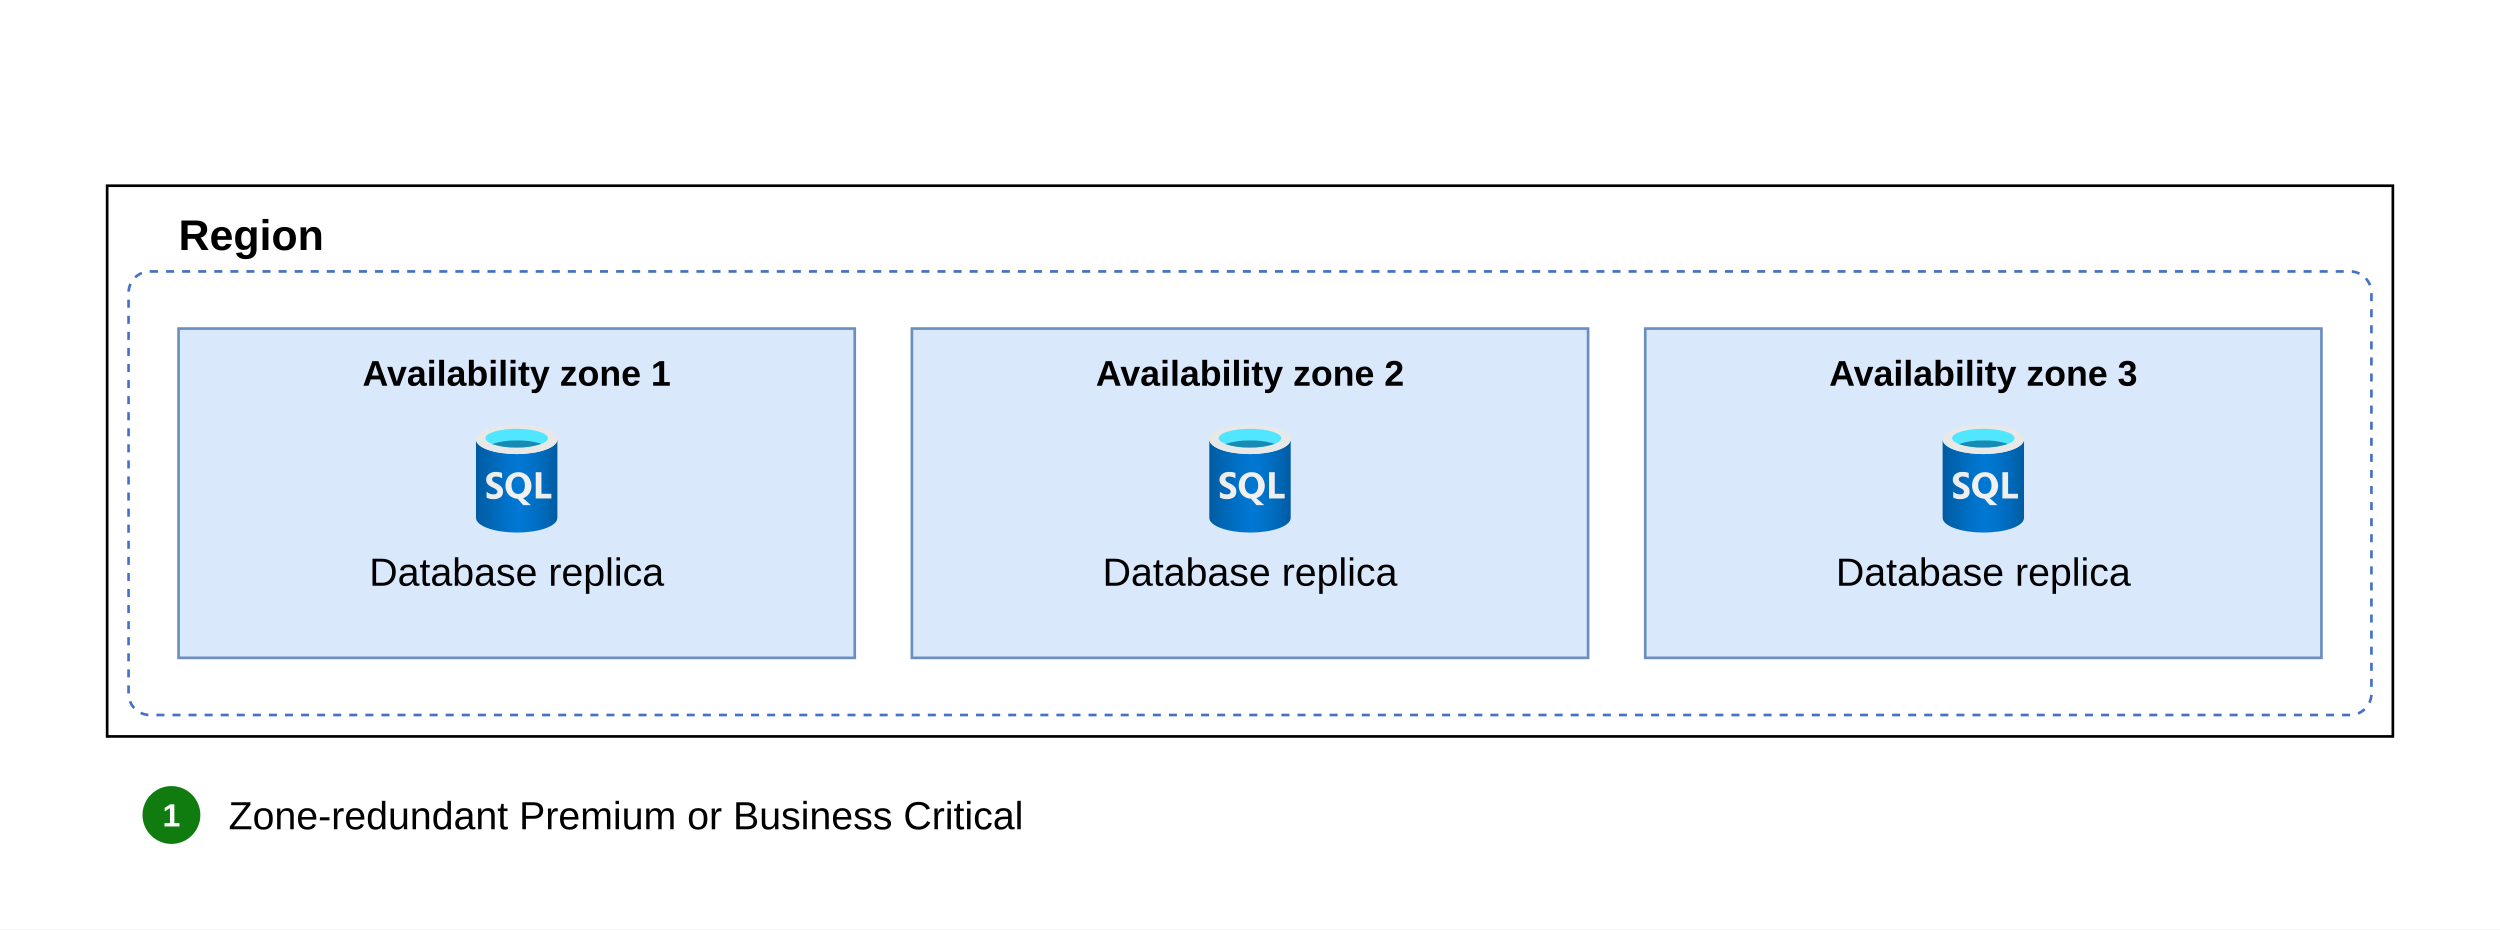
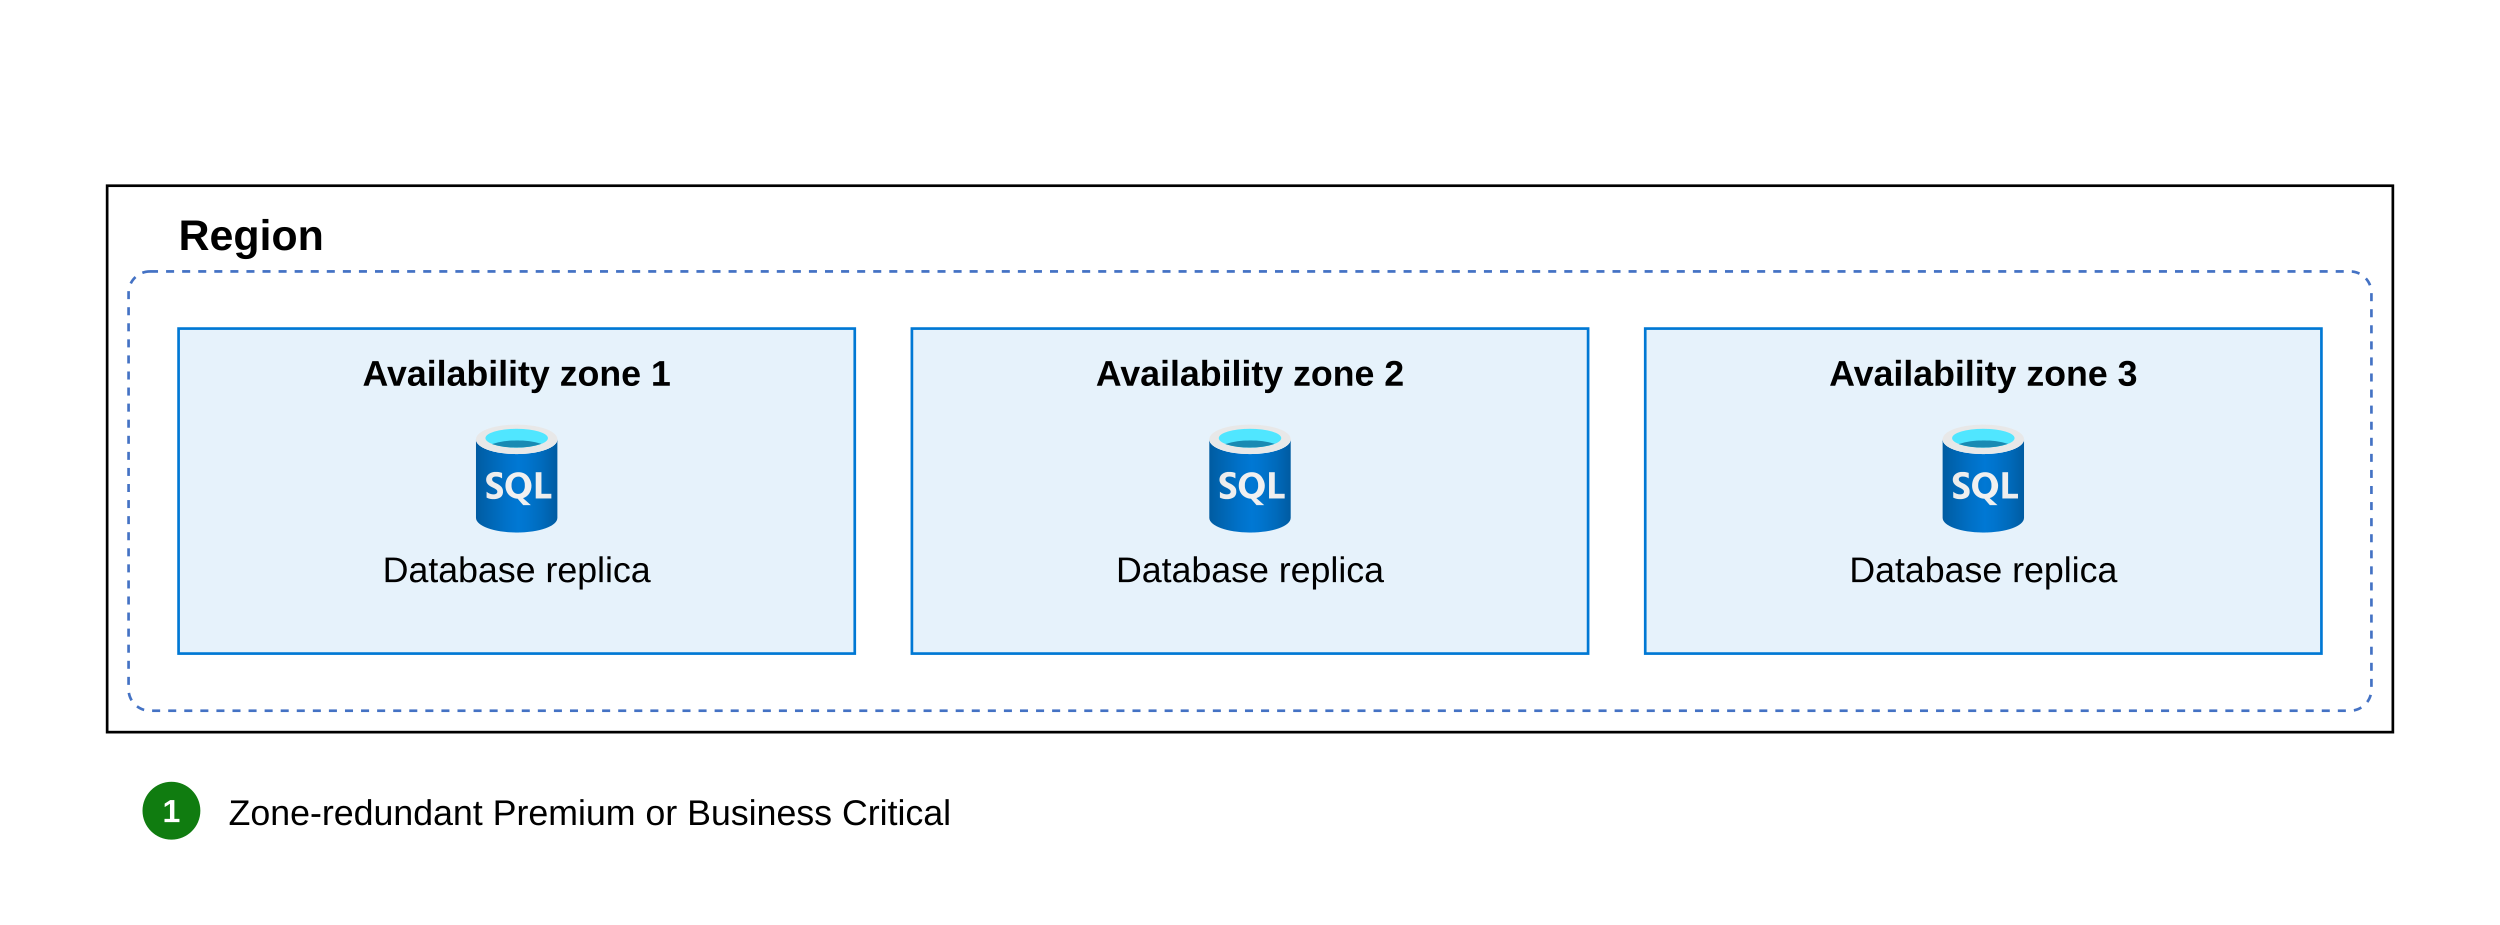
- <svg xmlns="http://www.w3.org/2000/svg" viewBox="0 0 700 260.2" width="700" height="260.2" font-family="'Segoe UI','Segoe UI_MSFontService',system-ui,-apple-system,'Helvetica Neue',Arial,sans-serif" role="img" aria-labelledby="t d">
+ <svg xmlns="http://www.w3.org/2000/svg" viewBox="0 0 700 259" width="700" height="259" font-family="'Segoe UI','Segoe UI_MSFontService',system-ui,-apple-system,'Helvetica Neue',Arial,sans-serif" role="img" aria-labelledby="t d">
  <defs>
    <marker id="arrow" viewBox="0 0 10 10" refX="8" refY="5" markerWidth="5.4" markerHeight="5.4" orient="auto-start-reverse" markerUnits="userSpaceOnUse">
      <path d="M0 0 L10 5 L0 10 z" fill="#000000" />
    </marker>
    <marker id="arrow-red" viewBox="0 0 10 10" refX="8" refY="5" markerWidth="5.4" markerHeight="5.4" orient="auto" markerUnits="userSpaceOnUse">
      <path d="M0 0 L10 5 L0 10 z" fill="#ff0000" />
    </marker>
  </defs>
  <rect width="100%" height="100%" fill="#ffffff" />
-   <rect x="30" y="52" width="640" height="154.2" rx="0" fill="#ffffff" stroke="#000000" stroke-width="0.75" />
+   <rect x="30" y="52" width="640" height="153" rx="0" fill="#ffffff" stroke="#000000" stroke-width="0.75" />
  <text x="50" y="70" font-size="12" text-anchor="start" font-weight="600" fill="#000000">
    <tspan x="50" dy="0">Region</tspan>
  </text>
-   <rect x="36" y="76" width="628" height="124.2" rx="6" fill="none" stroke="#4472c4" stroke-width="0.75" stroke-dasharray="2.25,2.25" />
-   <rect x="50" y="92" width="189.333" height="92.2" rx="0" fill="#dae8fc" stroke="#6c8ebf" stroke-width="0.75" />
+   <rect x="36" y="76" width="628" height="123" rx="6" fill="none" stroke="#4472c4" stroke-width="0.75" stroke-dasharray="2.25,2.25" />
+   <rect x="50" y="92" width="189.333" height="91" rx="0" fill="#e6f2fb" stroke="#0078d4" stroke-width="0.75" />
  <text x="144.667" y="108" font-size="10" text-anchor="middle" font-weight="600" fill="#000000">
    <tspan x="144.667" dy="0">Availability zone 1</tspan>
  </text>
  <g transform="translate(128.67 118.00) scale(1.7778)">
    <defs>
      <linearGradient id="ic1-ef16bf9d-a8b6-4181-b6cd-66fc5203f956" x1="2.59" y1="10.16" x2="15.41" y2="10.16" gradientUnits="userSpaceOnUse">
        <stop offset="0" stop-color="#005ba1" />
        <stop offset="0.07" stop-color="#0060a9" />
        <stop offset="0.36" stop-color="#0071c8" />
        <stop offset="0.52" stop-color="#0078d4" />
        <stop offset="0.64" stop-color="#0074cd" />
        <stop offset="0.82" stop-color="#006abb" />
        <stop offset="1" stop-color="#005ba1" />
      </linearGradient>
      <radialGradient id="ic1-bf3846c3-4d74-4743-ab9a-f334c248bd92" cx="9.36" cy="10.57" r="7.07" gradientUnits="userSpaceOnUse">
        <stop offset="0" stop-color="#f2f2f2" />
        <stop offset="0.58" stop-color="#eee" />
        <stop offset="1" stop-color="#e6e6e6" />
      </radialGradient>
    </defs>
    <path d="M9,5.14c-3.54,0-6.41-1-6.41-2.32V15.18c0,1.27,2.82,2.3,6.32,2.32H9c3.54,0,6.41-1,6.41-2.32V2.82C15.41,4.11,12.54,5.14,9,5.14Z" fill="url(#ic1-ef16bf9d-a8b6-4181-b6cd-66fc5203f956)" />
    <path d="M15.41,2.82c0,1.29-2.87,2.32-6.41,2.32s-6.41-1-6.41-2.32S5.46.5,9,.5s6.41,1,6.41,2.32" fill="#e8e8e8" />
    <path d="M13.92,2.63c0,.82-2.21,1.48-4.92,1.48S4.08,3.45,4.08,2.63,6.29,1.16,9,1.16s4.92.66,4.92,1.47" fill="#50e6ff" />
    <path d="M9,3a11.55,11.55,0,0,0-3.89.57A11.42,11.42,0,0,0,9,4.11a11.15,11.15,0,0,0,3.89-.58A11.84,11.84,0,0,0,9,3Z" fill="#198ab3" />
    <path d="M12.9,11.4V8H12v4.13h2.46V11.4ZM5.76,9.73a1.83,1.83,0,0,1-.51-.31.44.44,0,0,1-.12-.32.34.34,0,0,1,.15-.3.68.68,0,0,1,.42-.12,1.62,1.62,0,0,1,1,.29V8.11a2.58,2.58,0,0,0-1-.16,1.64,1.64,0,0,0-1.09.34,1.08,1.08,0,0,0-.42.89c0,.51.32.91,1,1.21a2.88,2.88,0,0,1,.62.36.42.42,0,0,1,.15.32.38.38,0,0,1-.16.31.81.81,0,0,1-.45.11,1.66,1.66,0,0,1-1.09-.42V12a2.17,2.17,0,0,0,1.07.24,1.88,1.88,0,0,0,1.18-.33A1.08,1.08,0,0,0,6.84,11a1.05,1.05,0,0,0-.25-.7A2.42,2.42,0,0,0,5.76,9.73ZM11,11.32a2.34,2.34,0,0,0,.33-1.26A2.32,2.32,0,0,0,11,9a1.81,1.81,0,0,0-.7-.75,2,2,0,0,0-1-.26,2.11,2.11,0,0,0-1.08.27A1.86,1.86,0,0,0,7.49,9a2.46,2.46,0,0,0-.26,1.14,2.26,2.26,0,0,0,.24,1,1.76,1.76,0,0,0,.69.74,2.06,2.06,0,0,0,1,.3l.86,1h1.21L10,12.08A1.79,1.79,0,0,0,11,11.32ZM10,11.07a.94.94,0,0,1-.76.35.92.92,0,0,1-.76-.36,1.52,1.52,0,0,1-.29-1,1.53,1.53,0,0,1,.29-1,1,1,0,0,1,.78-.37.87.87,0,0,1,.75.37,1.62,1.62,0,0,1,.27,1A1.46,1.46,0,0,1,10,11.07Z" fill="url(#ic1-bf3846c3-4d74-4743-ab9a-f334c248bd92)" />
  </g>
-   <text x="144.667" y="164" font-size="11" text-anchor="middle" fill="#000000">
+   <text x="144.667" y="163" font-size="10" text-anchor="middle" fill="#000000">
    <tspan x="144.667" dy="0">Database replica</tspan>
  </text>
-   <rect x="255.333" y="92" width="189.333" height="92.2" rx="0" fill="#dae8fc" stroke="#6c8ebf" stroke-width="0.75" />
+   <rect x="255.333" y="92" width="189.333" height="91" rx="0" fill="#e6f2fb" stroke="#0078d4" stroke-width="0.75" />
  <text x="350" y="108" font-size="10" text-anchor="middle" font-weight="600" fill="#000000">
    <tspan x="350" dy="0">Availability zone 2</tspan>
  </text>
  <g transform="translate(334.00 118.00) scale(1.7778)">
    <defs>
      <linearGradient id="ic2-ef16bf9d-a8b6-4181-b6cd-66fc5203f956" x1="2.59" y1="10.16" x2="15.41" y2="10.16" gradientUnits="userSpaceOnUse">
        <stop offset="0" stop-color="#005ba1" />
        <stop offset="0.07" stop-color="#0060a9" />
        <stop offset="0.36" stop-color="#0071c8" />
        <stop offset="0.52" stop-color="#0078d4" />
        <stop offset="0.64" stop-color="#0074cd" />
        <stop offset="0.82" stop-color="#006abb" />
        <stop offset="1" stop-color="#005ba1" />
      </linearGradient>
      <radialGradient id="ic2-bf3846c3-4d74-4743-ab9a-f334c248bd92" cx="9.36" cy="10.57" r="7.07" gradientUnits="userSpaceOnUse">
        <stop offset="0" stop-color="#f2f2f2" />
        <stop offset="0.58" stop-color="#eee" />
        <stop offset="1" stop-color="#e6e6e6" />
      </radialGradient>
    </defs>
    <path d="M9,5.14c-3.54,0-6.41-1-6.41-2.32V15.18c0,1.27,2.82,2.3,6.32,2.32H9c3.54,0,6.41-1,6.41-2.32V2.82C15.41,4.11,12.54,5.14,9,5.14Z" fill="url(#ic2-ef16bf9d-a8b6-4181-b6cd-66fc5203f956)" />
    <path d="M15.41,2.82c0,1.29-2.87,2.32-6.41,2.32s-6.41-1-6.41-2.32S5.46.5,9,.5s6.41,1,6.41,2.32" fill="#e8e8e8" />
    <path d="M13.92,2.63c0,.82-2.21,1.48-4.92,1.48S4.08,3.45,4.08,2.63,6.29,1.16,9,1.16s4.92.66,4.92,1.47" fill="#50e6ff" />
    <path d="M9,3a11.55,11.55,0,0,0-3.89.57A11.42,11.42,0,0,0,9,4.11a11.15,11.15,0,0,0,3.89-.58A11.84,11.84,0,0,0,9,3Z" fill="#198ab3" />
    <path d="M12.9,11.4V8H12v4.13h2.46V11.4ZM5.76,9.73a1.83,1.83,0,0,1-.51-.31.44.44,0,0,1-.12-.32.34.34,0,0,1,.15-.3.68.68,0,0,1,.42-.12,1.62,1.62,0,0,1,1,.29V8.11a2.58,2.58,0,0,0-1-.16,1.64,1.64,0,0,0-1.09.34,1.08,1.08,0,0,0-.42.89c0,.51.32.91,1,1.21a2.88,2.88,0,0,1,.62.36.42.42,0,0,1,.15.32.38.38,0,0,1-.16.31.81.81,0,0,1-.45.11,1.66,1.66,0,0,1-1.09-.42V12a2.17,2.17,0,0,0,1.07.24,1.88,1.88,0,0,0,1.18-.33A1.08,1.08,0,0,0,6.84,11a1.05,1.05,0,0,0-.25-.7A2.42,2.42,0,0,0,5.76,9.73ZM11,11.32a2.34,2.34,0,0,0,.33-1.26A2.32,2.32,0,0,0,11,9a1.81,1.81,0,0,0-.7-.75,2,2,0,0,0-1-.26,2.11,2.11,0,0,0-1.08.27A1.86,1.86,0,0,0,7.49,9a2.46,2.46,0,0,0-.26,1.14,2.26,2.26,0,0,0,.24,1,1.76,1.76,0,0,0,.69.74,2.06,2.06,0,0,0,1,.3l.86,1h1.21L10,12.08A1.79,1.79,0,0,0,11,11.32ZM10,11.07a.94.94,0,0,1-.76.35.92.92,0,0,1-.76-.36,1.52,1.52,0,0,1-.29-1,1.53,1.53,0,0,1,.29-1,1,1,0,0,1,.78-.37.87.87,0,0,1,.75.37,1.62,1.62,0,0,1,.27,1A1.46,1.46,0,0,1,10,11.07Z" fill="url(#ic2-bf3846c3-4d74-4743-ab9a-f334c248bd92)" />
  </g>
-   <text x="350" y="164" font-size="11" text-anchor="middle" fill="#000000">
+   <text x="350" y="163" font-size="10" text-anchor="middle" fill="#000000">
    <tspan x="350" dy="0">Database replica</tspan>
  </text>
-   <rect x="460.667" y="92" width="189.333" height="92.2" rx="0" fill="#dae8fc" stroke="#6c8ebf" stroke-width="0.75" />
+   <rect x="460.667" y="92" width="189.333" height="91" rx="0" fill="#e6f2fb" stroke="#0078d4" stroke-width="0.75" />
  <text x="555.333" y="108" font-size="10" text-anchor="middle" font-weight="600" fill="#000000">
    <tspan x="555.333" dy="0">Availability zone 3</tspan>
  </text>
  <g transform="translate(539.33 118.00) scale(1.7778)">
    <defs>
      <linearGradient id="ic3-ef16bf9d-a8b6-4181-b6cd-66fc5203f956" x1="2.59" y1="10.16" x2="15.41" y2="10.16" gradientUnits="userSpaceOnUse">
        <stop offset="0" stop-color="#005ba1" />
        <stop offset="0.07" stop-color="#0060a9" />
        <stop offset="0.36" stop-color="#0071c8" />
        <stop offset="0.52" stop-color="#0078d4" />
        <stop offset="0.64" stop-color="#0074cd" />
        <stop offset="0.82" stop-color="#006abb" />
        <stop offset="1" stop-color="#005ba1" />
      </linearGradient>
      <radialGradient id="ic3-bf3846c3-4d74-4743-ab9a-f334c248bd92" cx="9.36" cy="10.57" r="7.07" gradientUnits="userSpaceOnUse">
        <stop offset="0" stop-color="#f2f2f2" />
        <stop offset="0.58" stop-color="#eee" />
        <stop offset="1" stop-color="#e6e6e6" />
      </radialGradient>
    </defs>
    <path d="M9,5.14c-3.54,0-6.41-1-6.41-2.32V15.18c0,1.27,2.82,2.3,6.32,2.32H9c3.54,0,6.41-1,6.41-2.32V2.82C15.41,4.11,12.54,5.14,9,5.14Z" fill="url(#ic3-ef16bf9d-a8b6-4181-b6cd-66fc5203f956)" />
    <path d="M15.41,2.82c0,1.29-2.87,2.32-6.41,2.32s-6.41-1-6.41-2.32S5.46.5,9,.5s6.41,1,6.41,2.32" fill="#e8e8e8" />
    <path d="M13.92,2.63c0,.82-2.21,1.48-4.92,1.48S4.08,3.45,4.08,2.63,6.29,1.16,9,1.16s4.92.66,4.92,1.47" fill="#50e6ff" />
    <path d="M9,3a11.55,11.55,0,0,0-3.89.57A11.42,11.42,0,0,0,9,4.11a11.15,11.15,0,0,0,3.89-.58A11.84,11.84,0,0,0,9,3Z" fill="#198ab3" />
    <path d="M12.9,11.4V8H12v4.13h2.46V11.4ZM5.76,9.73a1.83,1.83,0,0,1-.51-.31.44.44,0,0,1-.12-.32.34.34,0,0,1,.15-.3.68.68,0,0,1,.42-.12,1.62,1.62,0,0,1,1,.29V8.11a2.58,2.58,0,0,0-1-.16,1.64,1.64,0,0,0-1.09.34,1.08,1.08,0,0,0-.42.89c0,.51.32.91,1,1.21a2.88,2.88,0,0,1,.62.36.42.42,0,0,1,.15.32.38.38,0,0,1-.16.31.81.81,0,0,1-.45.11,1.66,1.66,0,0,1-1.09-.42V12a2.17,2.17,0,0,0,1.07.24,1.88,1.88,0,0,0,1.18-.33A1.08,1.08,0,0,0,6.84,11a1.05,1.05,0,0,0-.25-.7A2.42,2.42,0,0,0,5.76,9.73ZM11,11.32a2.34,2.34,0,0,0,.33-1.26A2.32,2.32,0,0,0,11,9a1.81,1.81,0,0,0-.7-.75,2,2,0,0,0-1-.26,2.11,2.11,0,0,0-1.08.27A1.86,1.86,0,0,0,7.49,9a2.46,2.46,0,0,0-.26,1.14,2.26,2.26,0,0,0,.24,1,1.76,1.76,0,0,0,.69.74,2.06,2.06,0,0,0,1,.3l.86,1h1.21L10,12.08A1.79,1.79,0,0,0,11,11.32ZM10,11.07a.94.94,0,0,1-.76.35.92.92,0,0,1-.76-.36,1.52,1.52,0,0,1-.29-1,1.53,1.53,0,0,1,.29-1,1,1,0,0,1,.78-.37.87.87,0,0,1,.75.37,1.62,1.62,0,0,1,.27,1A1.46,1.46,0,0,1,10,11.07Z" fill="url(#ic3-bf3846c3-4d74-4743-ab9a-f334c248bd92)" />
  </g>
-   <text x="555.333" y="164" font-size="11" text-anchor="middle" fill="#000000">
+   <text x="555.333" y="163" font-size="10" text-anchor="middle" fill="#000000">
    <tspan x="555.333" dy="0">Database replica</tspan>
  </text>
-   <circle cx="48" cy="228.2" r="8.1" fill="#107c10" />
-   <text x="48" y="231.4" font-size="9" text-anchor="middle" font-weight="600" fill="#ffffff">
+   <circle cx="48" cy="227" r="8.1" fill="#107c10" />
+   <text x="48" y="230.2" font-size="9" text-anchor="middle" font-weight="600" fill="#ffffff">
    <tspan x="48" dy="0">1</tspan>
  </text>
-   <text x="64" y="232.2" font-size="11" text-anchor="start" fill="#000000">
+   <text x="64" y="231" font-size="10" text-anchor="start" fill="#000000">
    <tspan x="64" dy="0">Zone-redundant Premium or Business Critical</tspan>
  </text>
</svg>
